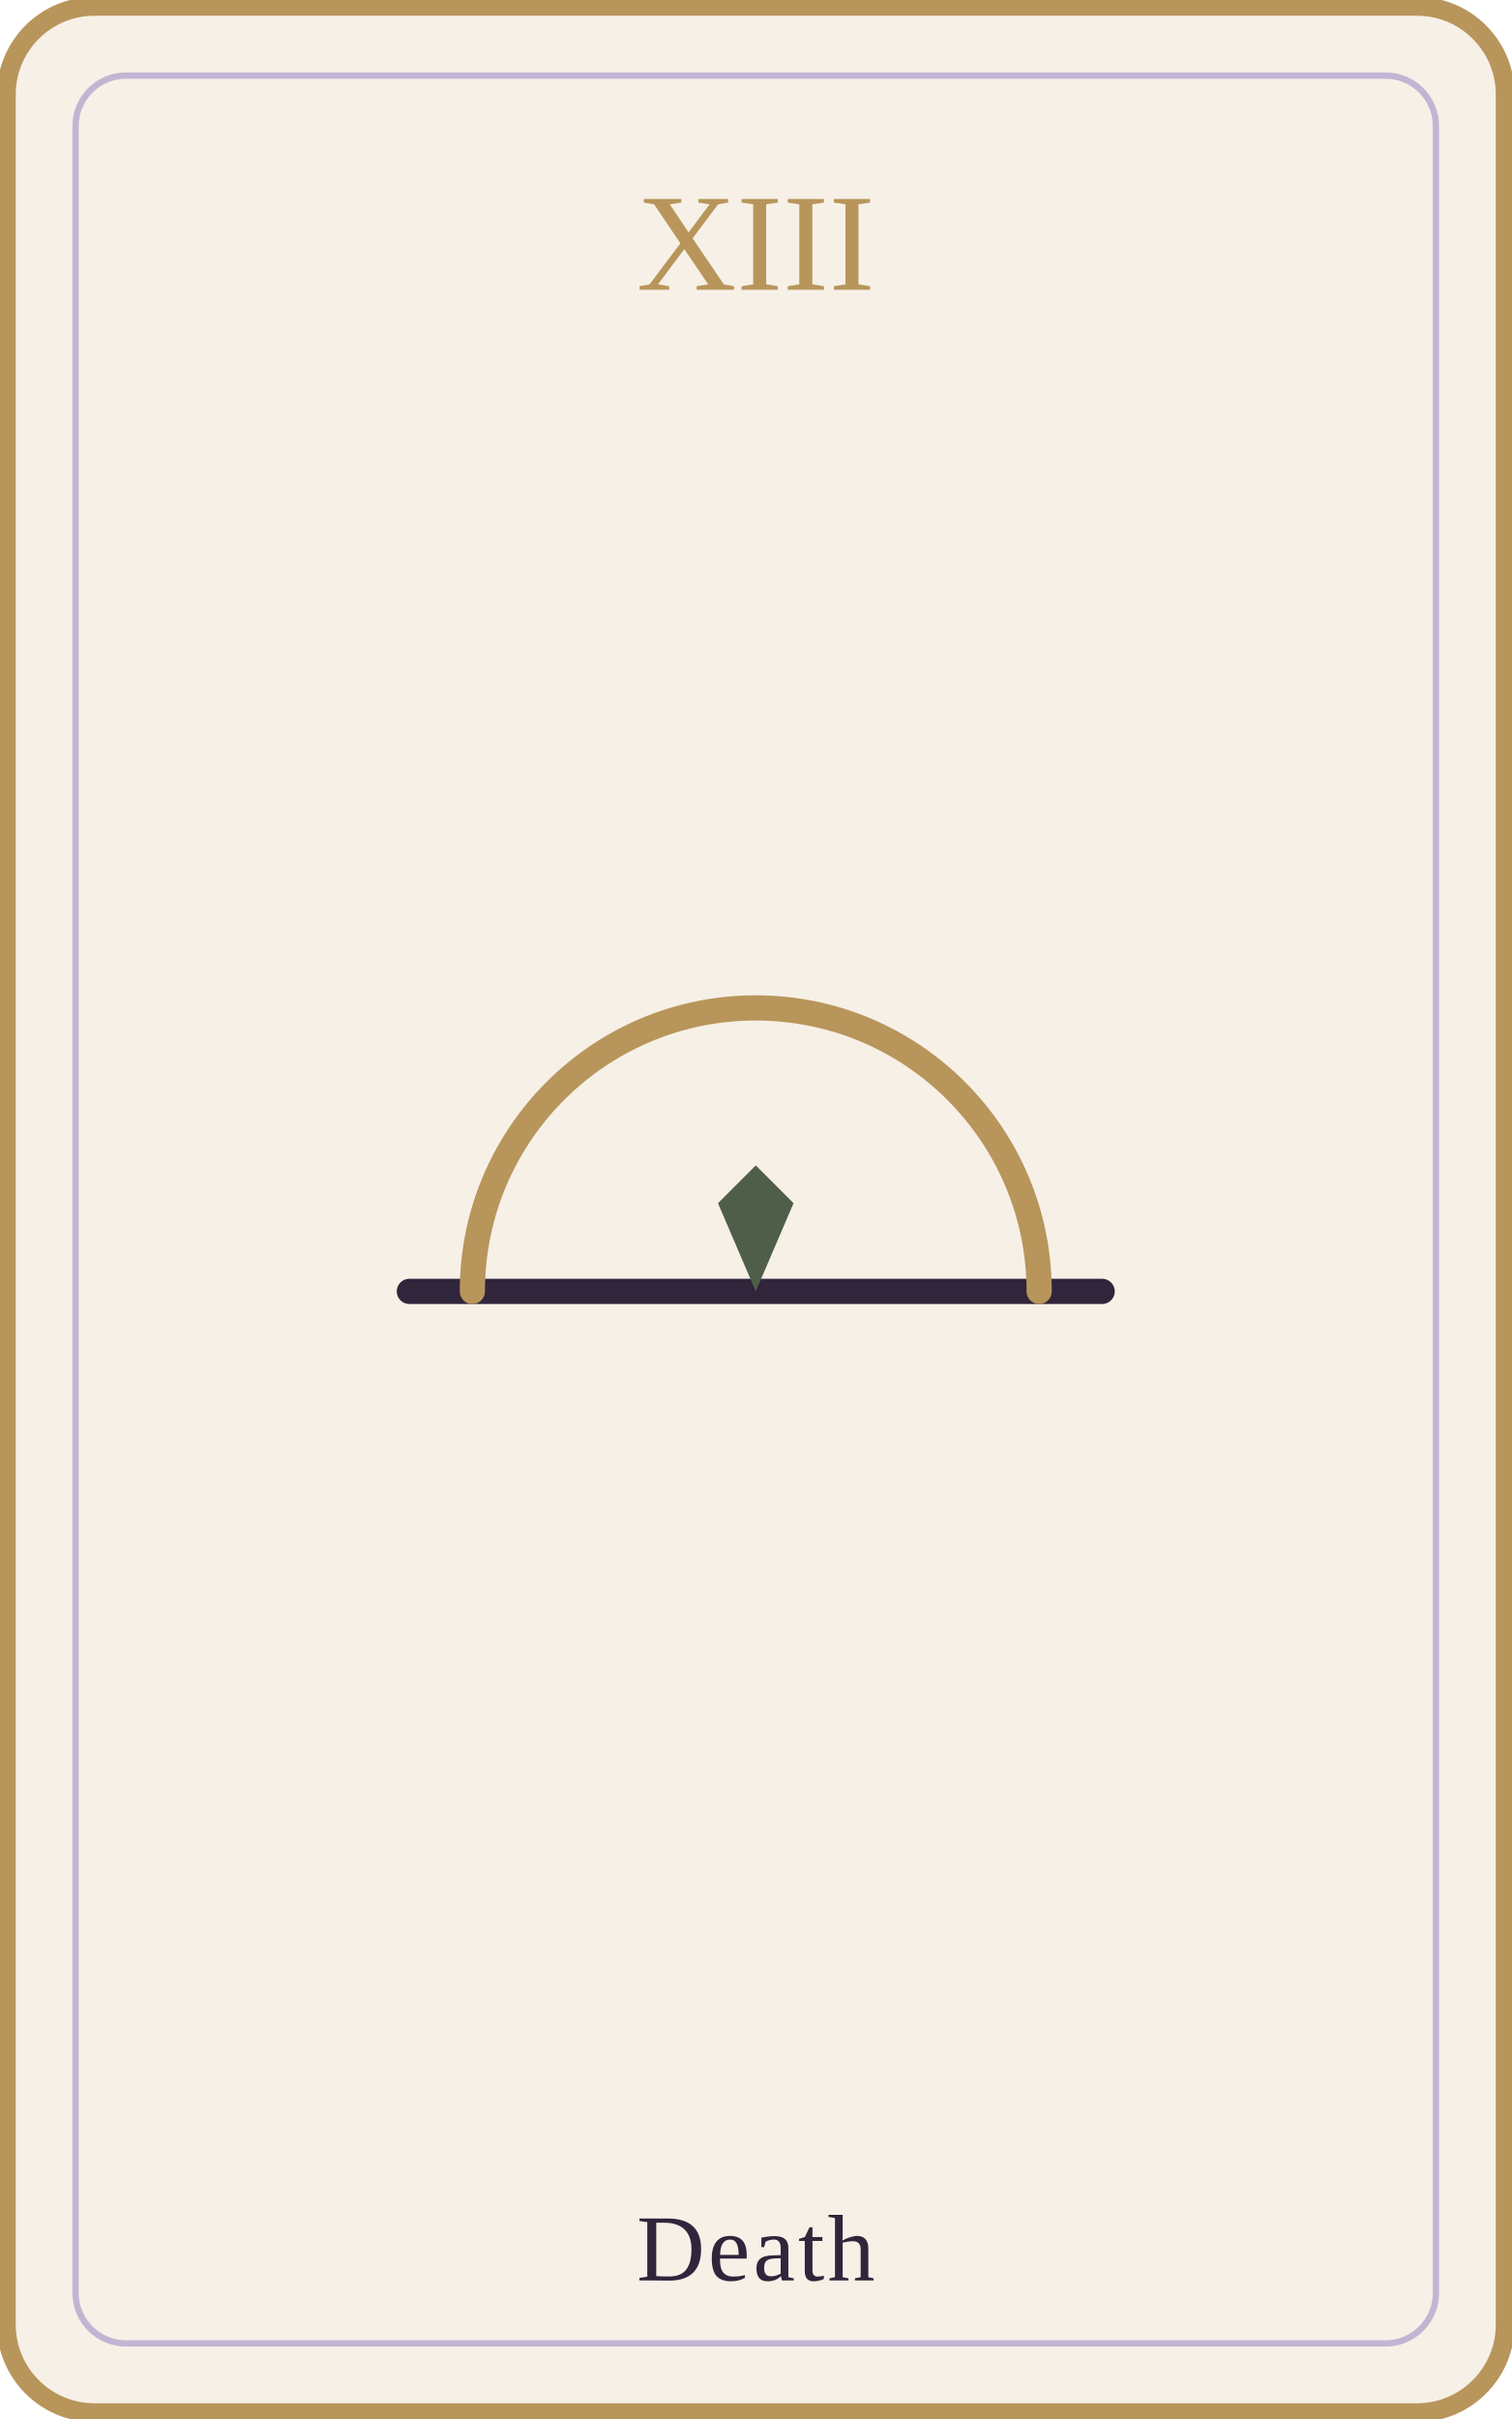
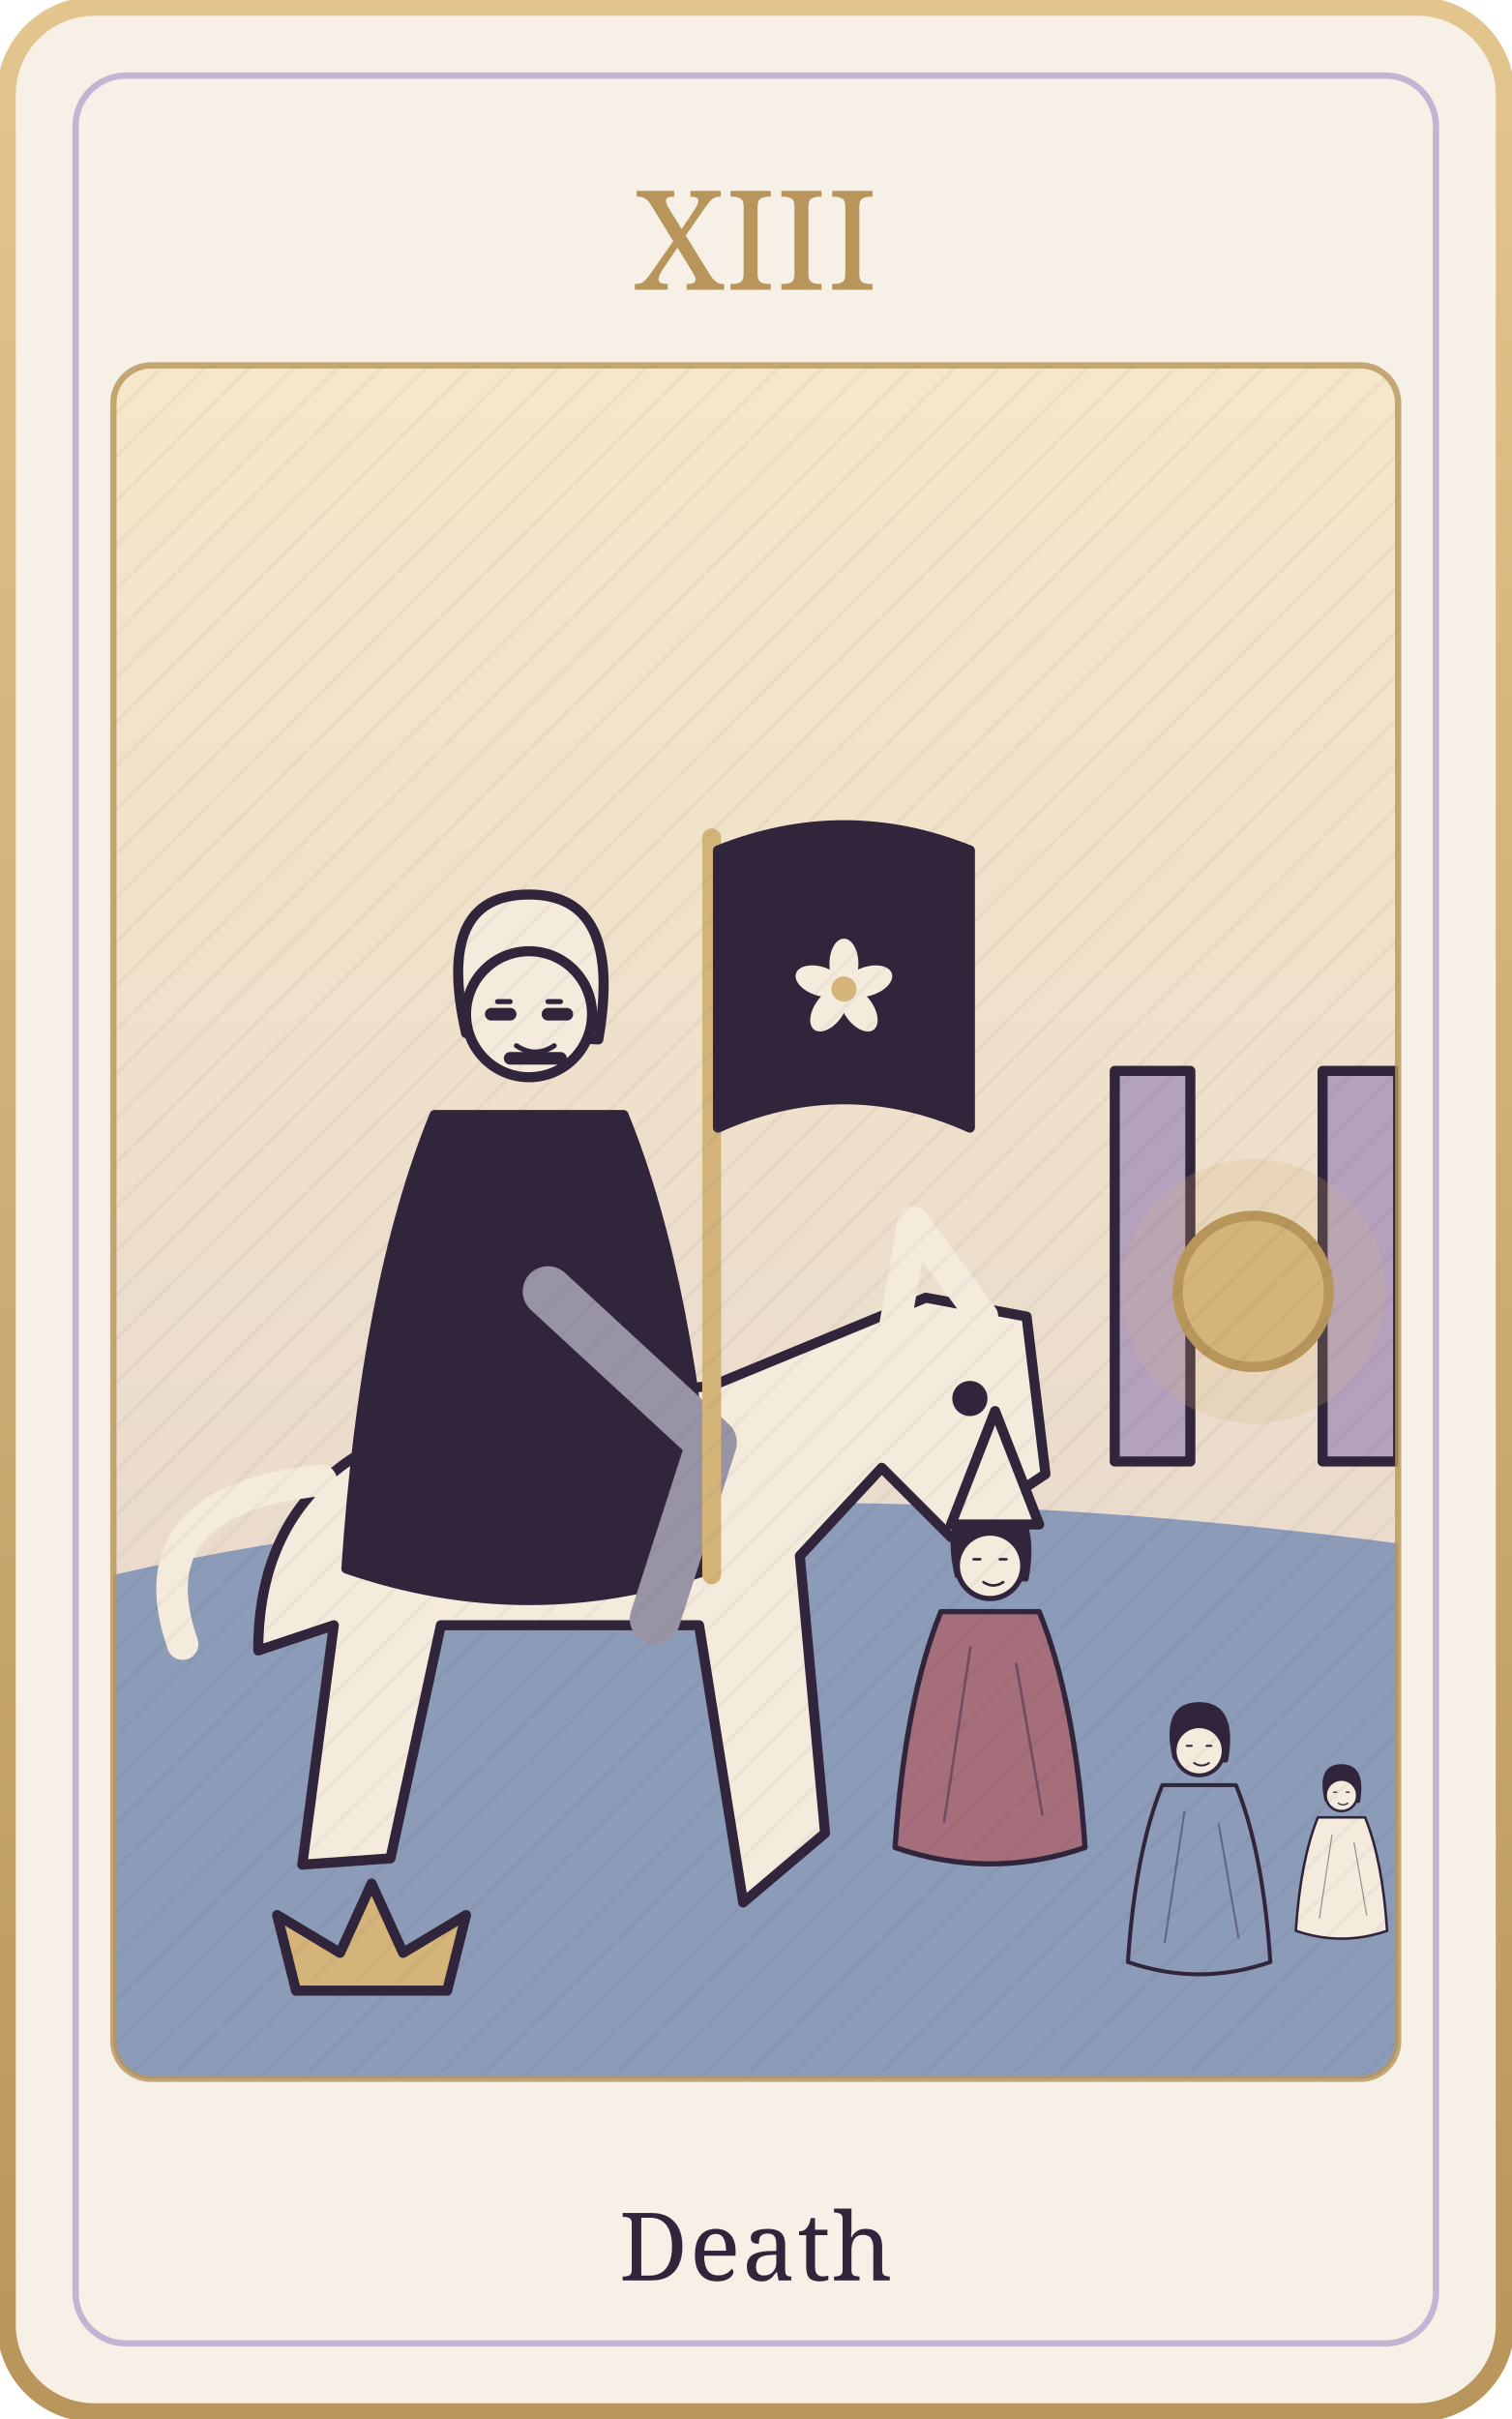
<svg xmlns="http://www.w3.org/2000/svg" viewBox="0 0 240 384" role="img" aria-label="Death">
-   <rect x="1" y="1" width="238" height="382" rx="14" fill="#f6f0e7" stroke="#b8955a" stroke-width="3" />
-   <rect x="12" y="12" width="216" height="360" rx="8" fill="none" stroke="#ac9bcb" stroke-width="1" opacity="0.7" />
-   <text x="120" y="46" text-anchor="middle" font-family="Georgia, 'Times New Roman', serif" font-size="22" fill="#b8955a">XIII</text>
-   <g stroke="#30253b" stroke-width="4" fill="none" stroke-linecap="round" stroke-linejoin="round">
-     <line x1="65" y1="205" x2="175" y2="205" />
-     <path d="M 75 205 a 45 45 0 0 1 90 0" stroke="#b8955a" />
-     <path d="M 120 205 l 6 -14 l -6 -6 l -6 6 z" fill="#4f5e48" stroke="none" />
+   <defs>
+     <linearGradient id="gold" x2="0" y2="1">
+       <stop stop-color="#e3c68e" />
+       <stop offset="1" stop-color="#b8955a" />
+     </linearGradient>
+     <linearGradient id="sky" x2="0" y2="1">
+       <stop stop-color="#211b30" />
+       <stop offset="1" stop-color="#625173" />
+     </linearGradient>
+     <linearGradient id="day" x2="0" y2="1">
+       <stop stop-color="#f5e7c8" />
+       <stop offset="1" stop-color="#e5d6cf" />
+     </linearGradient>
+     <pattern id="engraving" width="7" height="7" patternUnits="userSpaceOnUse">
+       <path d="M0 7 L7 0" stroke="#30253b" opacity=".045" stroke-width=".6" />
+     </pattern>
+     <clipPath id="picture">
+       <rect x="18" y="58" width="204" height="272" rx="6" />
+     </clipPath>
+   </defs>
+   <rect x="1" y="1" width="238" height="382" rx="14" fill="#f6f0e7" stroke="url(#gold)" stroke-width="3" />
+   <rect x="12" y="12" width="216" height="360" rx="8" fill="none" stroke="#ac9bcb" opacity=".7" />
+   <text x="120" y="46" text-anchor="middle" font-family="Georgia,serif" font-size="22" fill="#b8955a">XIII</text>
+   <g clip-path="url(#picture)" stroke="#30253b" stroke-width="1.6" stroke-linejoin="round" stroke-linecap="round">
+     <rect x="18" y="58" width="204" height="272" fill="url(#day)" stroke="none" />
+     <rect x="177" y="170" width="12" height="62" fill="#b4a1be" />
+     <rect x="210" y="170" width="12" height="62" fill="#b4a1be" />
+     <circle cx="199" cy="205" r="21" fill="#d5b47a" opacity=".2" stroke="none" />
+     <circle cx="199" cy="205" r="12" fill="#d5b47a" stroke="#b8955a" />
+     <path d="M18 250 Q106 230 222 245 V330 H18 Z" fill="#8b9bb8" stroke="none" />
+     <path d="M41 262 Q41 228 82 223 L113 220 L147 206 L163 209 L166 234 L151 244 L140 233 L127 247 L131 291 L118 302 L111 258 L70 258 L62 295 L48 296 L53 258 Z" fill="#f5ebdd" />
+     <path d="M142 211 l3-17 l11 15 M51 235 q-30 3-22 26" fill="none" stroke="#f5ebdd" stroke-width="5" />
+     <circle cx="154" cy="222" r="2" fill="#30253b" />
+     <path d="M69 177 Q58 204 55 249 Q84 259 113 249 Q110 204 99 177 Z" fill="#30253b" />
+     <path d="M78 188 l-8 53 m22-48 l8 46" fill="none" stroke-width=".8" opacity=".45" />
+     <path d="M74 164 q-5-22 10-22 q15 0 11 23 Z" fill="#f5ebdd" />
+     <circle cx="84" cy="161" r="10" fill="#f5ebdd" />
+     <path d="M79 159 h2 m6 0 h2 m-7 7 q3 2 6 0" fill="none" stroke-width=".8" />
+     <path d="M78 161 h3 m6 0 h3 m-9 7 h8" fill="none" stroke-width="2" />
+     <path d="M87 205 l26 24 l-9 28" fill="none" stroke="#9994a4" stroke-width="8" />
+     <path d="M113 133 v117" fill="none" stroke="#d5b47a" stroke-width="3" />
+     <path d="M114 135 q20-8 40 0 v44 q-20-9-40 0 Z" fill="#30253b" />
+     <ellipse cx="134" cy="153" rx="2.3" ry="4" fill="#f5ebdd" stroke="none" transform="rotate(0 134 157)" />
+     <ellipse cx="134" cy="153" rx="2.3" ry="4" fill="#f5ebdd" stroke="none" transform="rotate(72 134 157)" />
+     <ellipse cx="134" cy="153" rx="2.3" ry="4" fill="#f5ebdd" stroke="none" transform="rotate(144 134 157)" />
+     <ellipse cx="134" cy="153" rx="2.3" ry="4" fill="#f5ebdd" stroke="none" transform="rotate(216 134 157)" />
+     <ellipse cx="134" cy="153" rx="2.3" ry="4" fill="#f5ebdd" stroke="none" transform="rotate(288 134 157)" />
+     <circle cx="134" cy="157" r="2" fill="#d5b47a" stroke="none" />
+     <path d="M47 316 l-3-12 l10 6 l5-11 l5 11 l10-6 l-3 12 Z" fill="#d5b47a" />
+     <g transform="translate(74 130) scale(.52)">
+       <path d="M145 242 Q134 269 131 314 Q160 324 189 314 Q186 269 175 242 Z" fill="#a66d7b" />
+       <path d="M154 253 l-8 53 m22-48 l8 46" fill="none" stroke-width=".8" opacity=".45" />
+       <path d="M150 231 q-5-22 10-22 q15 0 11 23 Z" fill="#30253b" />
+       <circle cx="160" cy="228" r="10" fill="#f5ebdd" />
+       <path d="M155 226 h2 m6 0 h2 m-7 7 q3 2 6 0" fill="none" stroke-width=".8" />
+     </g>
+     <path d="M151 242 l7-18 l7 18 Z" fill="#f5ebdd" />
+     <g transform="translate(128 189) scale(.39)">
+       <path d="M145 242 Q134 269 131 314 Q160 324 189 314 Q186 269 175 242 Z" fill="#8b9bb8" />
+       <path d="M154 253 l-8 53 m22-48 l8 46" fill="none" stroke-width=".8" opacity=".45" />
+       <path d="M150 231 q-5-22 10-22 q15 0 11 23 Z" fill="#30253b" />
+       <circle cx="160" cy="228" r="10" fill="#f5ebdd" />
+       <path d="M155 226 h2 m6 0 h2 m-7 7 q3 2 6 0" fill="none" stroke-width=".8" />
+     </g>
+     <g transform="translate(173 228) scale(.25)">
+       <path d="M145 242 Q134 269 131 314 Q160 324 189 314 Q186 269 175 242 Z" fill="#f5ebdd" />
+       <path d="M154 253 l-8 53 m22-48 l8 46" fill="none" stroke-width=".8" opacity=".45" />
+       <path d="M150 231 q-5-22 10-22 q15 0 11 23 Z" fill="#30253b" />
+       <circle cx="160" cy="228" r="10" fill="#f5ebdd" />
+       <path d="M155 226 h2 m6 0 h2 m-7 7 q3 2 6 0" fill="none" stroke-width=".8" />
+     </g>
+     <rect x="18" y="58" width="204" height="272" fill="url(#engraving)" stroke="none" />
  </g>
-   <text x="120" y="362" text-anchor="middle" font-family="Georgia, 'Times New Roman', serif" font-size="15" fill="#30253b" letter-spacing="0.5">Death</text>
+   <rect x="18" y="58" width="204" height="272" rx="6" fill="none" stroke="#b8955a" opacity=".8" />
+   <text x="120" y="362" text-anchor="middle" font-family="Georgia,serif" font-size="15" fill="#30253b" letter-spacing=".3">Death</text>
</svg>
